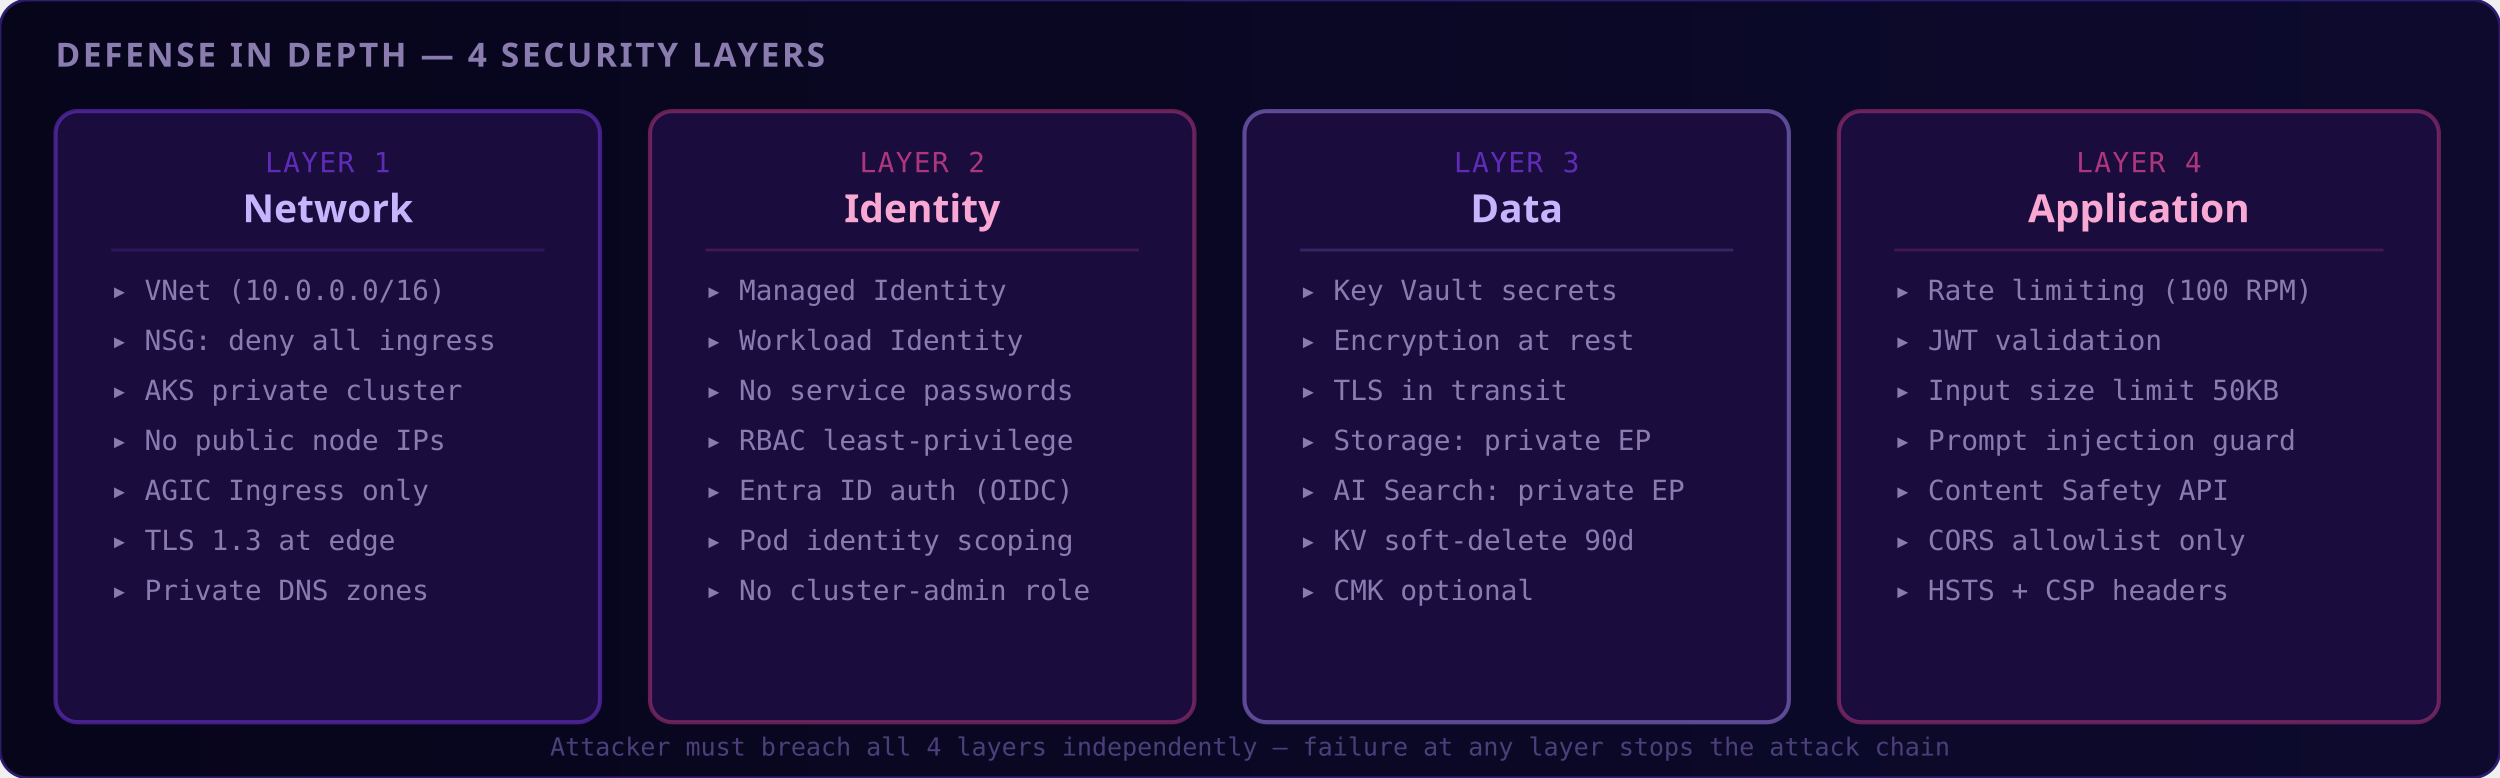
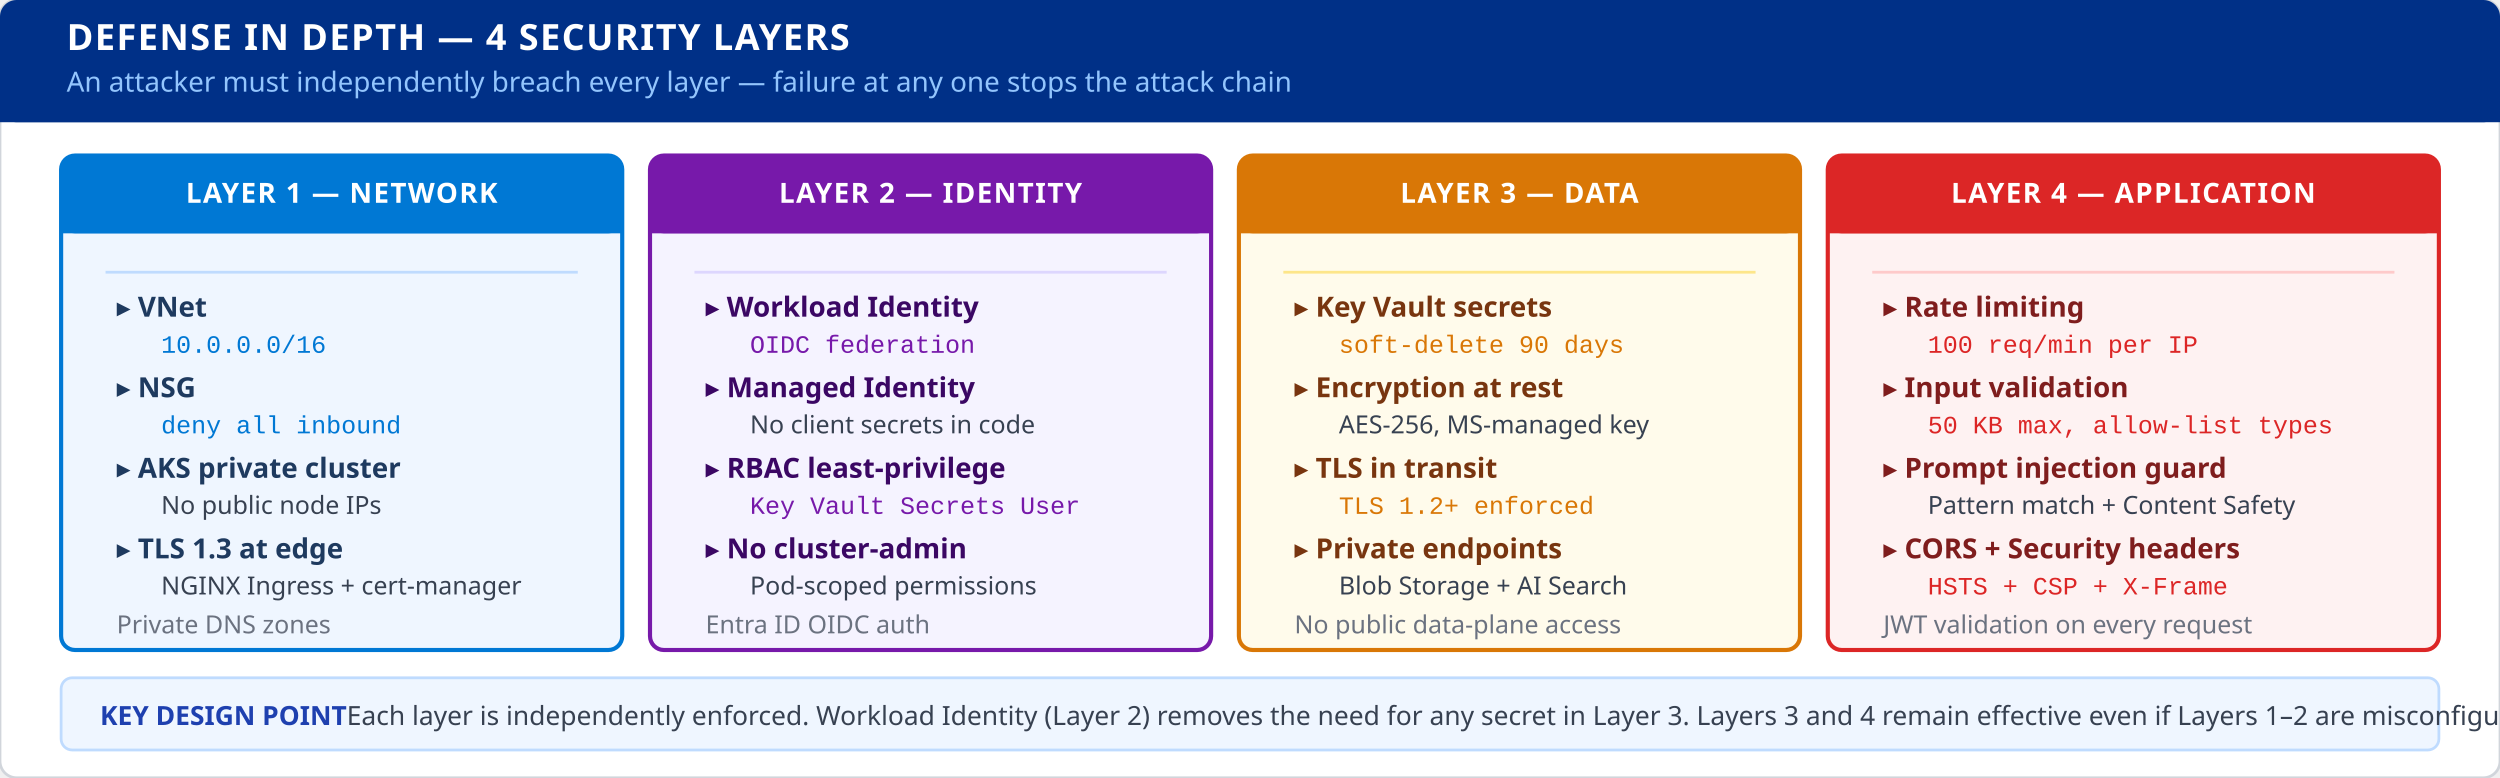
<svg xmlns="http://www.w3.org/2000/svg" width="900" height="280" viewBox="0 0 900 280">
-   <defs>
-     <linearGradient id="bg" x1="0%" y1="0%" x2="100%" y2="0%">
-       <stop offset="0%" style="stop-color:#07051a" />
-       <stop offset="100%" style="stop-color:#0d0a2e" />
-     </linearGradient>
-   </defs>
-   <rect width="900" height="280" rx="10" fill="url(#bg)" stroke="#2d1b6e" stroke-width="1" />
-   <text x="20" y="24" font-family="system-ui, sans-serif" font-size="12" font-weight="700" fill="#8b7cb0" letter-spacing="0.08em">DEFENSE IN DEPTH — 4 SECURITY LAYERS</text>
-   <rect x="20" y="40" width="196" height="220" rx="8" fill="#1a0d3d" stroke="#7c3aed" stroke-opacity="0.5" stroke-width="1.5" />
-   <text x="118" y="62" text-anchor="middle" font-family="monospace" font-size="10" fill="#7c3aed" fill-opacity="0.7" letter-spacing="0.05em">LAYER 1</text>
-   <text x="118" y="80" text-anchor="middle" font-family="system-ui, sans-serif" font-size="14" font-weight="800" fill="#c4b5fd">Network</text>
-   <line x1="40" y1="90" x2="196" y2="90" stroke="#7c3aed" stroke-opacity="0.2" stroke-width="1" />
-   <text x="40" y="108" font-family="monospace" font-size="10" fill="#8b7cb0">▸ VNet (10.0.0.0/16)</text>
-   <text x="40" y="126" font-family="monospace" font-size="10" fill="#8b7cb0">▸ NSG: deny all ingress</text>
-   <text x="40" y="144" font-family="monospace" font-size="10" fill="#8b7cb0">▸ AKS private cluster</text>
-   <text x="40" y="162" font-family="monospace" font-size="10" fill="#8b7cb0">▸ No public node IPs</text>
-   <text x="40" y="180" font-family="monospace" font-size="10" fill="#8b7cb0">▸ AGIC Ingress only</text>
-   <text x="40" y="198" font-family="monospace" font-size="10" fill="#8b7cb0">▸ TLS 1.3 at edge</text>
-   <text x="40" y="216" font-family="monospace" font-size="10" fill="#8b7cb0">▸ Private DNS zones</text>
-   <rect x="234" y="40" width="196" height="220" rx="8" fill="#1a0d3d" stroke="#ec4899" stroke-opacity="0.4" stroke-width="1.5" />
-   <text x="332" y="62" text-anchor="middle" font-family="monospace" font-size="10" fill="#ec4899" fill-opacity="0.7" letter-spacing="0.05em">LAYER 2</text>
-   <text x="332" y="80" text-anchor="middle" font-family="system-ui, sans-serif" font-size="14" font-weight="800" fill="#f9a8d4">Identity</text>
-   <line x1="254" y1="90" x2="410" y2="90" stroke="#ec4899" stroke-opacity="0.2" stroke-width="1" />
-   <text x="254" y="108" font-family="monospace" font-size="10" fill="#8b7cb0">▸ Managed Identity</text>
-   <text x="254" y="126" font-family="monospace" font-size="10" fill="#8b7cb0">▸ Workload Identity</text>
-   <text x="254" y="144" font-family="monospace" font-size="10" fill="#8b7cb0">▸ No service passwords</text>
-   <text x="254" y="162" font-family="monospace" font-size="10" fill="#8b7cb0">▸ RBAC least-privilege</text>
-   <text x="254" y="180" font-family="monospace" font-size="10" fill="#8b7cb0">▸ Entra ID auth (OIDC)</text>
-   <text x="254" y="198" font-family="monospace" font-size="10" fill="#8b7cb0">▸ Pod identity scoping</text>
-   <text x="254" y="216" font-family="monospace" font-size="10" fill="#8b7cb0">▸ No cluster-admin role</text>
-   <rect x="448" y="40" width="196" height="220" rx="8" fill="#1a0d3d" stroke="#a78bfa" stroke-opacity="0.5" stroke-width="1.5" />
-   <text x="546" y="62" text-anchor="middle" font-family="monospace" font-size="10" fill="#7c3aed" fill-opacity="0.7" letter-spacing="0.05em">LAYER 3</text>
-   <text x="546" y="80" text-anchor="middle" font-family="system-ui, sans-serif" font-size="14" font-weight="800" fill="#c4b5fd">Data</text>
-   <line x1="468" y1="90" x2="624" y2="90" stroke="#a78bfa" stroke-opacity="0.2" stroke-width="1" />
-   <text x="468" y="108" font-family="monospace" font-size="10" fill="#8b7cb0">▸ Key Vault secrets</text>
-   <text x="468" y="126" font-family="monospace" font-size="10" fill="#8b7cb0">▸ Encryption at rest</text>
-   <text x="468" y="144" font-family="monospace" font-size="10" fill="#8b7cb0">▸ TLS in transit</text>
-   <text x="468" y="162" font-family="monospace" font-size="10" fill="#8b7cb0">▸ Storage: private EP</text>
-   <text x="468" y="180" font-family="monospace" font-size="10" fill="#8b7cb0">▸ AI Search: private EP</text>
-   <text x="468" y="198" font-family="monospace" font-size="10" fill="#8b7cb0">▸ KV soft-delete 90d</text>
-   <text x="468" y="216" font-family="monospace" font-size="10" fill="#8b7cb0">▸ CMK optional</text>
-   <rect x="662" y="40" width="216" height="220" rx="8" fill="#1a0d3d" stroke="#ec4899" stroke-opacity="0.4" stroke-width="1.5" />
-   <text x="770" y="62" text-anchor="middle" font-family="monospace" font-size="10" fill="#ec4899" fill-opacity="0.7" letter-spacing="0.05em">LAYER 4</text>
-   <text x="770" y="80" text-anchor="middle" font-family="system-ui, sans-serif" font-size="14" font-weight="800" fill="#f9a8d4">Application</text>
-   <line x1="682" y1="90" x2="858" y2="90" stroke="#ec4899" stroke-opacity="0.2" stroke-width="1" />
-   <text x="682" y="108" font-family="monospace" font-size="10" fill="#8b7cb0">▸ Rate limiting (100 RPM)</text>
-   <text x="682" y="126" font-family="monospace" font-size="10" fill="#8b7cb0">▸ JWT validation</text>
-   <text x="682" y="144" font-family="monospace" font-size="10" fill="#8b7cb0">▸ Input size limit 50KB</text>
-   <text x="682" y="162" font-family="monospace" font-size="10" fill="#8b7cb0">▸ Prompt injection guard</text>
-   <text x="682" y="180" font-family="monospace" font-size="10" fill="#8b7cb0">▸ Content Safety API</text>
-   <text x="682" y="198" font-family="monospace" font-size="10" fill="#8b7cb0">▸ CORS allowlist only</text>
-   <text x="682" y="216" font-family="monospace" font-size="10" fill="#8b7cb0">▸ HSTS + CSP headers</text>
-   <text x="450" y="272" text-anchor="middle" font-family="monospace" font-size="9" fill="#4b3f7a">Attacker must breach all 4 layers independently — failure at any layer stops the attack chain</text>
+   <rect width="900" height="280" rx="6" fill="#FFFFFF" stroke="#D1D5DB" stroke-width="1" />
+   <rect width="900" height="44" rx="6" fill="#003087" />
+   <rect x="0" y="30" width="900" height="14" fill="#003087" />
+   <text x="24" y="18" font-family="'Segoe UI', system-ui, sans-serif" font-size="13" font-weight="700" fill="#FFFFFF" letter-spacing="0.04em">DEFENSE IN DEPTH — 4 SECURITY LAYERS</text>
+   <text x="24" y="33" font-family="'Segoe UI', system-ui, sans-serif" font-size="10" fill="#93C5FD">An attacker must independently breach every layer — failure at any one stops the attack chain</text>
+   <rect x="22" y="56" width="202" height="178" rx="5" fill="#EFF6FF" stroke="#0078D4" stroke-width="1.5" />
+   <rect x="22" y="56" width="202" height="28" rx="5" fill="#0078D4" />
+   <rect x="22" y="72" width="202" height="12" fill="#0078D4" />
+   <text x="123" y="73" text-anchor="middle" font-family="'Segoe UI', system-ui, sans-serif" font-size="10" font-weight="700" fill="#FFFFFF" letter-spacing="0.05em">LAYER 1 — NETWORK</text>
+   <line x1="38" y1="98" x2="208" y2="98" stroke="#BFDBFE" stroke-width="1" />
+   <text x="42" y="114" font-family="'Segoe UI', system-ui, sans-serif" font-size="10" font-weight="600" fill="#1E3A5F">▸ VNet</text>
+   <text x="58" y="127" font-family="'Courier New', monospace" font-size="9" fill="#0078D4">10.0.0.0/16</text>
+   <text x="42" y="143" font-family="'Segoe UI', system-ui, sans-serif" font-size="10" font-weight="600" fill="#1E3A5F">▸ NSG</text>
+   <text x="58" y="156" font-family="'Courier New', monospace" font-size="9" fill="#0078D4">deny all inbound</text>
+   <text x="42" y="172" font-family="'Segoe UI', system-ui, sans-serif" font-size="10" font-weight="600" fill="#1E3A5F">▸ AKS private cluster</text>
+   <text x="58" y="185" font-family="'Segoe UI', system-ui, sans-serif" font-size="9" fill="#374151">No public node IPs</text>
+   <text x="42" y="201" font-family="'Segoe UI', system-ui, sans-serif" font-size="10" font-weight="600" fill="#1E3A5F">▸ TLS 1.3 at edge</text>
+   <text x="58" y="214" font-family="'Segoe UI', system-ui, sans-serif" font-size="9" fill="#374151">NGINX Ingress + cert-manager</text>
+   <text x="42" y="228" font-family="'Segoe UI', system-ui, sans-serif" font-size="9" fill="#6B7280">Private DNS zones</text>
+   <rect x="234" y="56" width="202" height="178" rx="5" fill="#F5F3FF" stroke="#7719AA" stroke-width="1.5" />
+   <rect x="234" y="56" width="202" height="28" rx="5" fill="#7719AA" />
+   <rect x="234" y="72" width="202" height="12" fill="#7719AA" />
+   <text x="335" y="73" text-anchor="middle" font-family="'Segoe UI', system-ui, sans-serif" font-size="10" font-weight="700" fill="#FFFFFF" letter-spacing="0.05em">LAYER 2 — IDENTITY</text>
+   <line x1="250" y1="98" x2="420" y2="98" stroke="#DDD6FE" stroke-width="1" />
+   <text x="254" y="114" font-family="'Segoe UI', system-ui, sans-serif" font-size="10" font-weight="600" fill="#3B0764">▸ Workload Identity</text>
+   <text x="270" y="127" font-family="'Courier New', monospace" font-size="9" fill="#7719AA">OIDC federation</text>
+   <text x="254" y="143" font-family="'Segoe UI', system-ui, sans-serif" font-size="10" font-weight="600" fill="#3B0764">▸ Managed Identity</text>
+   <text x="270" y="156" font-family="'Segoe UI', system-ui, sans-serif" font-size="9" fill="#374151">No client secrets in code</text>
+   <text x="254" y="172" font-family="'Segoe UI', system-ui, sans-serif" font-size="10" font-weight="600" fill="#3B0764">▸ RBAC least-privilege</text>
+   <text x="270" y="185" font-family="'Courier New', monospace" font-size="9" fill="#7719AA">Key Vault Secrets User</text>
+   <text x="254" y="201" font-family="'Segoe UI', system-ui, sans-serif" font-size="10" font-weight="600" fill="#3B0764">▸ No cluster-admin</text>
+   <text x="270" y="214" font-family="'Segoe UI', system-ui, sans-serif" font-size="9" fill="#374151">Pod-scoped permissions</text>
+   <text x="254" y="228" font-family="'Segoe UI', system-ui, sans-serif" font-size="9" fill="#6B7280">Entra ID OIDC auth</text>
+   <rect x="446" y="56" width="202" height="178" rx="5" fill="#FFFBEB" stroke="#D97706" stroke-width="1.5" />
+   <rect x="446" y="56" width="202" height="28" rx="5" fill="#D97706" />
+   <rect x="446" y="72" width="202" height="12" fill="#D97706" />
+   <text x="547" y="73" text-anchor="middle" font-family="'Segoe UI', system-ui, sans-serif" font-size="10" font-weight="700" fill="#FFFFFF" letter-spacing="0.05em">LAYER 3 — DATA</text>
+   <line x1="462" y1="98" x2="632" y2="98" stroke="#FDE68A" stroke-width="1" />
+   <text x="466" y="114" font-family="'Segoe UI', system-ui, sans-serif" font-size="10" font-weight="600" fill="#78350F">▸ Key Vault secrets</text>
+   <text x="482" y="127" font-family="'Courier New', monospace" font-size="9" fill="#D97706">soft-delete 90 days</text>
+   <text x="466" y="143" font-family="'Segoe UI', system-ui, sans-serif" font-size="10" font-weight="600" fill="#78350F">▸ Encryption at rest</text>
+   <text x="482" y="156" font-family="'Segoe UI', system-ui, sans-serif" font-size="9" fill="#374151">AES-256, MS-managed key</text>
+   <text x="466" y="172" font-family="'Segoe UI', system-ui, sans-serif" font-size="10" font-weight="600" fill="#78350F">▸ TLS in transit</text>
+   <text x="482" y="185" font-family="'Courier New', monospace" font-size="9" fill="#D97706">TLS 1.2+ enforced</text>
+   <text x="466" y="201" font-family="'Segoe UI', system-ui, sans-serif" font-size="10" font-weight="600" fill="#78350F">▸ Private endpoints</text>
+   <text x="482" y="214" font-family="'Segoe UI', system-ui, sans-serif" font-size="9" fill="#374151">Blob Storage + AI Search</text>
+   <text x="466" y="228" font-family="'Segoe UI', system-ui, sans-serif" font-size="9" fill="#6B7280">No public data-plane access</text>
+   <rect x="658" y="56" width="220" height="178" rx="5" fill="#FEF2F2" stroke="#DC2626" stroke-width="1.5" />
+   <rect x="658" y="56" width="220" height="28" rx="5" fill="#DC2626" />
+   <rect x="658" y="72" width="220" height="12" fill="#DC2626" />
+   <text x="768" y="73" text-anchor="middle" font-family="'Segoe UI', system-ui, sans-serif" font-size="10" font-weight="700" fill="#FFFFFF" letter-spacing="0.05em">LAYER 4 — APPLICATION</text>
+   <line x1="674" y1="98" x2="862" y2="98" stroke="#FECACA" stroke-width="1" />
+   <text x="678" y="114" font-family="'Segoe UI', system-ui, sans-serif" font-size="10" font-weight="600" fill="#7F1D1D">▸ Rate limiting</text>
+   <text x="694" y="127" font-family="'Courier New', monospace" font-size="9" fill="#DC2626">100 req/min per IP</text>
+   <text x="678" y="143" font-family="'Segoe UI', system-ui, sans-serif" font-size="10" font-weight="600" fill="#7F1D1D">▸ Input validation</text>
+   <text x="694" y="156" font-family="'Courier New', monospace" font-size="9" fill="#DC2626">50 KB max, allow-list types</text>
+   <text x="678" y="172" font-family="'Segoe UI', system-ui, sans-serif" font-size="10" font-weight="600" fill="#7F1D1D">▸ Prompt injection guard</text>
+   <text x="694" y="185" font-family="'Segoe UI', system-ui, sans-serif" font-size="9" fill="#374151">Pattern match + Content Safety</text>
+   <text x="678" y="201" font-family="'Segoe UI', system-ui, sans-serif" font-size="10" font-weight="600" fill="#7F1D1D">▸ CORS + Security headers</text>
+   <text x="694" y="214" font-family="'Courier New', monospace" font-size="9" fill="#DC2626">HSTS + CSP + X-Frame</text>
+   <text x="678" y="228" font-family="'Segoe UI', system-ui, sans-serif" font-size="9" fill="#6B7280">JWT validation on every request</text>
+   <rect x="22" y="244" width="856" height="26" rx="4" fill="#EFF6FF" stroke="#BFDBFE" stroke-width="1" />
+   <text x="36" y="261" font-family="'Segoe UI', system-ui, sans-serif" font-size="9.5" fill="#374151">
+     <tspan font-weight="700" fill="#1E40AF">KEY DESIGN POINT  </tspan>Each layer is independently enforced. Workload Identity (Layer 2) removes the need for any secret in Layer 3. Layers 3 and 4 remain effective even if Layers 1–2 are misconfigured.</text>
</svg>
